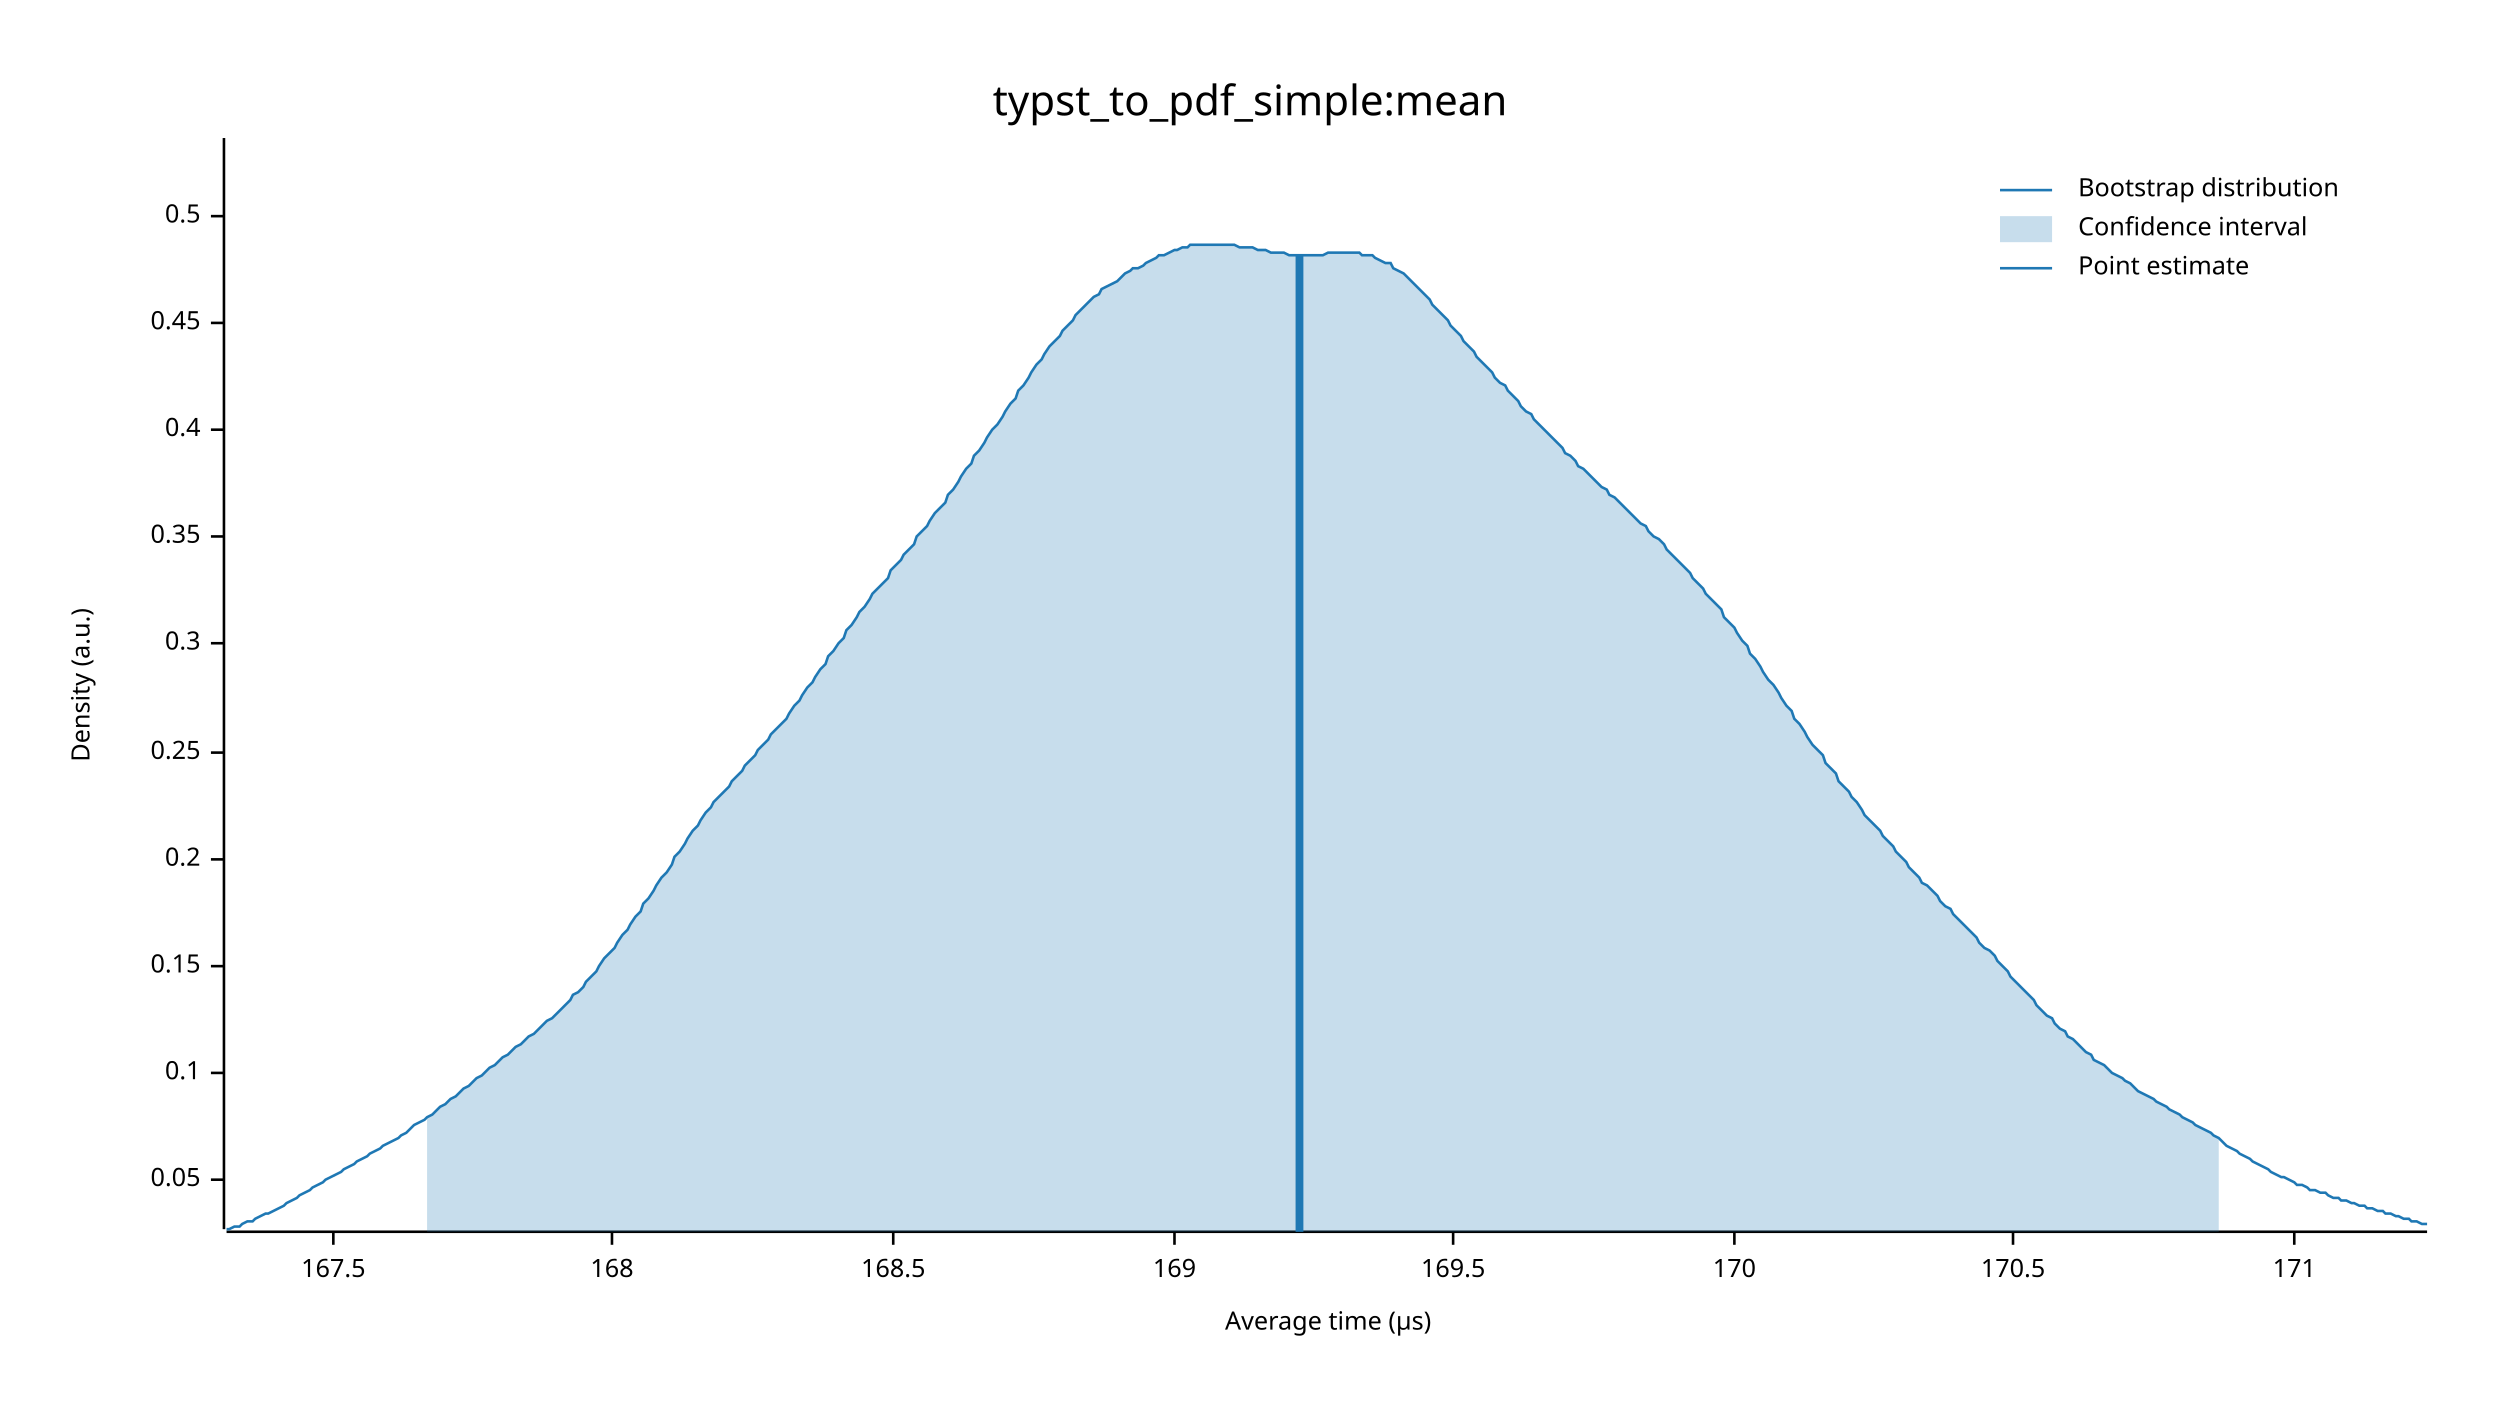
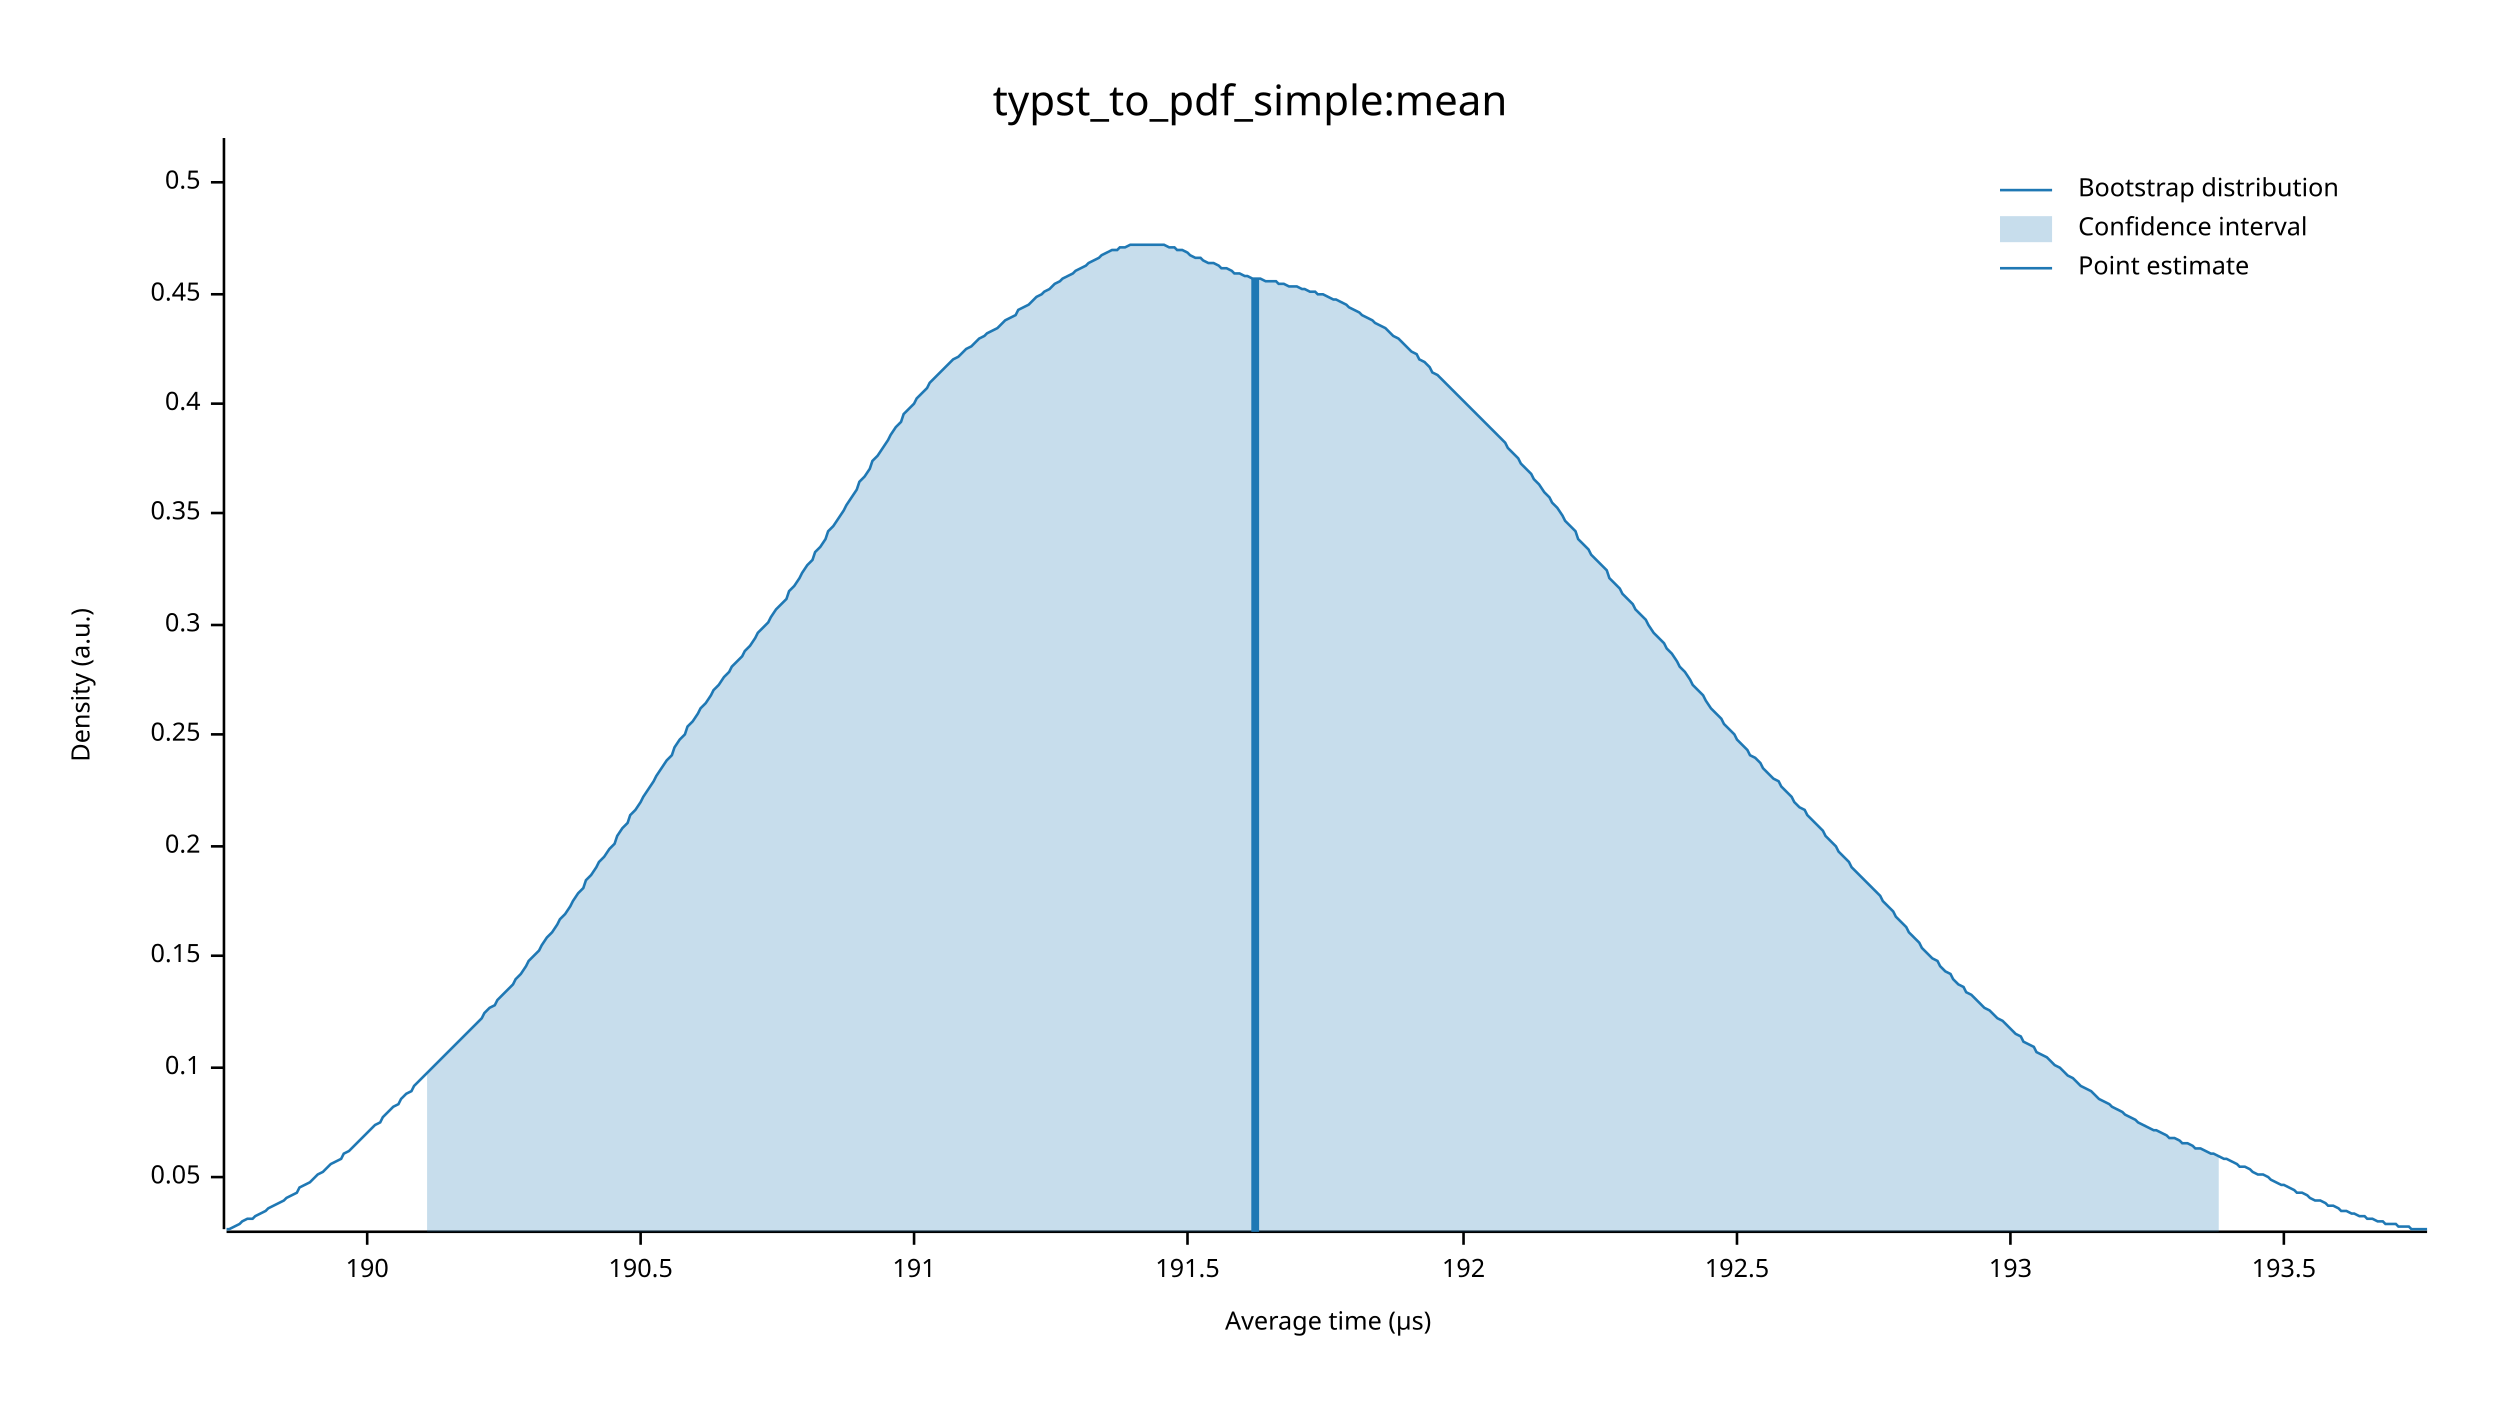
<svg xmlns="http://www.w3.org/2000/svg" width="960" height="540" viewBox="0 0 960 540">
  <text x="480" y="32" dy="0.76em" text-anchor="middle" font-family="sans-serif" font-size="16.129" opacity="1" fill="#000000">
typst_to_pdf_simple:mean
</text>
  <text x="27" y="263" dy="0.76em" text-anchor="middle" font-family="sans-serif" font-size="9.677" opacity="1" fill="#000000" transform="rotate(270, 27, 263)">
Density (a.u.)
</text>
  <text x="510" y="513" dy="-0.5ex" text-anchor="middle" font-family="sans-serif" font-size="9.677" opacity="1" fill="#000000">
Average time (µs)
</text>
  <polyline fill="none" opacity="1" stroke="#000000" stroke-width="1" points="86,53 86,472 " />
-   <text x="77" y="453" dy="0.5ex" text-anchor="end" font-family="sans-serif" font-size="9.677" opacity="1" fill="#000000">
+   <text x="77" y="452" dy="0.5ex" text-anchor="end" font-family="sans-serif" font-size="9.677" opacity="1" fill="#000000">
0.05
</text>
-   <polyline fill="none" opacity="1" stroke="#000000" stroke-width="1" points="81,453 86,453 " />
-   <text x="77" y="412" dy="0.5ex" text-anchor="end" font-family="sans-serif" font-size="9.677" opacity="1" fill="#000000">
+   <polyline fill="none" opacity="1" stroke="#000000" stroke-width="1" points="81,452 86,452 " />
+   <text x="77" y="410" dy="0.5ex" text-anchor="end" font-family="sans-serif" font-size="9.677" opacity="1" fill="#000000">
0.1
</text>
-   <polyline fill="none" opacity="1" stroke="#000000" stroke-width="1" points="81,412 86,412 " />
-   <text x="77" y="371" dy="0.5ex" text-anchor="end" font-family="sans-serif" font-size="9.677" opacity="1" fill="#000000">
+   <polyline fill="none" opacity="1" stroke="#000000" stroke-width="1" points="81,410 86,410 " />
+   <text x="77" y="367" dy="0.5ex" text-anchor="end" font-family="sans-serif" font-size="9.677" opacity="1" fill="#000000">
0.15
</text>
-   <polyline fill="none" opacity="1" stroke="#000000" stroke-width="1" points="81,371 86,371 " />
-   <text x="77" y="330" dy="0.5ex" text-anchor="end" font-family="sans-serif" font-size="9.677" opacity="1" fill="#000000">
+   <polyline fill="none" opacity="1" stroke="#000000" stroke-width="1" points="81,367 86,367 " />
+   <text x="77" y="325" dy="0.5ex" text-anchor="end" font-family="sans-serif" font-size="9.677" opacity="1" fill="#000000">
0.2
</text>
-   <polyline fill="none" opacity="1" stroke="#000000" stroke-width="1" points="81,330 86,330 " />
-   <text x="77" y="289" dy="0.5ex" text-anchor="end" font-family="sans-serif" font-size="9.677" opacity="1" fill="#000000">
+   <polyline fill="none" opacity="1" stroke="#000000" stroke-width="1" points="81,325 86,325 " />
+   <text x="77" y="282" dy="0.5ex" text-anchor="end" font-family="sans-serif" font-size="9.677" opacity="1" fill="#000000">
0.25
</text>
-   <polyline fill="none" opacity="1" stroke="#000000" stroke-width="1" points="81,289 86,289 " />
-   <text x="77" y="247" dy="0.5ex" text-anchor="end" font-family="sans-serif" font-size="9.677" opacity="1" fill="#000000">
+   <polyline fill="none" opacity="1" stroke="#000000" stroke-width="1" points="81,282 86,282 " />
+   <text x="77" y="240" dy="0.5ex" text-anchor="end" font-family="sans-serif" font-size="9.677" opacity="1" fill="#000000">
0.3
</text>
-   <polyline fill="none" opacity="1" stroke="#000000" stroke-width="1" points="81,247 86,247 " />
-   <text x="77" y="206" dy="0.5ex" text-anchor="end" font-family="sans-serif" font-size="9.677" opacity="1" fill="#000000">
+   <polyline fill="none" opacity="1" stroke="#000000" stroke-width="1" points="81,240 86,240 " />
+   <text x="77" y="197" dy="0.5ex" text-anchor="end" font-family="sans-serif" font-size="9.677" opacity="1" fill="#000000">
0.35
</text>
-   <polyline fill="none" opacity="1" stroke="#000000" stroke-width="1" points="81,206 86,206 " />
-   <text x="77" y="165" dy="0.5ex" text-anchor="end" font-family="sans-serif" font-size="9.677" opacity="1" fill="#000000">
+   <polyline fill="none" opacity="1" stroke="#000000" stroke-width="1" points="81,197 86,197 " />
+   <text x="77" y="155" dy="0.5ex" text-anchor="end" font-family="sans-serif" font-size="9.677" opacity="1" fill="#000000">
0.4
</text>
-   <polyline fill="none" opacity="1" stroke="#000000" stroke-width="1" points="81,165 86,165 " />
-   <text x="77" y="124" dy="0.5ex" text-anchor="end" font-family="sans-serif" font-size="9.677" opacity="1" fill="#000000">
+   <polyline fill="none" opacity="1" stroke="#000000" stroke-width="1" points="81,155 86,155 " />
+   <text x="77" y="113" dy="0.5ex" text-anchor="end" font-family="sans-serif" font-size="9.677" opacity="1" fill="#000000">
0.45
</text>
-   <polyline fill="none" opacity="1" stroke="#000000" stroke-width="1" points="81,124 86,124 " />
-   <text x="77" y="83" dy="0.5ex" text-anchor="end" font-family="sans-serif" font-size="9.677" opacity="1" fill="#000000">
+   <polyline fill="none" opacity="1" stroke="#000000" stroke-width="1" points="81,113 86,113 " />
+   <text x="77" y="70" dy="0.5ex" text-anchor="end" font-family="sans-serif" font-size="9.677" opacity="1" fill="#000000">
0.5
</text>
-   <polyline fill="none" opacity="1" stroke="#000000" stroke-width="1" points="81,83 86,83 " />
+   <polyline fill="none" opacity="1" stroke="#000000" stroke-width="1" points="81,70 86,70 " />
  <polyline fill="none" opacity="1" stroke="#000000" stroke-width="1" points="87,473 932,473 " />
-   <text x="128" y="483" dy="0.76em" text-anchor="middle" font-family="sans-serif" font-size="9.677" opacity="1" fill="#000000">
- 167.5
+   <text x="141" y="483" dy="0.76em" text-anchor="middle" font-family="sans-serif" font-size="9.677" opacity="1" fill="#000000">
+ 190
</text>
-   <polyline fill="none" opacity="1" stroke="#000000" stroke-width="1" points="128,473 128,478 " />
-   <text x="235" y="483" dy="0.76em" text-anchor="middle" font-family="sans-serif" font-size="9.677" opacity="1" fill="#000000">
- 168
+   <polyline fill="none" opacity="1" stroke="#000000" stroke-width="1" points="141,473 141,478 " />
+   <text x="246" y="483" dy="0.76em" text-anchor="middle" font-family="sans-serif" font-size="9.677" opacity="1" fill="#000000">
+ 190.5
</text>
-   <polyline fill="none" opacity="1" stroke="#000000" stroke-width="1" points="235,473 235,478 " />
-   <text x="343" y="483" dy="0.76em" text-anchor="middle" font-family="sans-serif" font-size="9.677" opacity="1" fill="#000000">
- 168.5
+   <polyline fill="none" opacity="1" stroke="#000000" stroke-width="1" points="246,473 246,478 " />
+   <text x="351" y="483" dy="0.76em" text-anchor="middle" font-family="sans-serif" font-size="9.677" opacity="1" fill="#000000">
+ 191
</text>
-   <polyline fill="none" opacity="1" stroke="#000000" stroke-width="1" points="343,473 343,478 " />
-   <text x="451" y="483" dy="0.76em" text-anchor="middle" font-family="sans-serif" font-size="9.677" opacity="1" fill="#000000">
- 169
+   <polyline fill="none" opacity="1" stroke="#000000" stroke-width="1" points="351,473 351,478 " />
+   <text x="456" y="483" dy="0.76em" text-anchor="middle" font-family="sans-serif" font-size="9.677" opacity="1" fill="#000000">
+ 191.5
</text>
-   <polyline fill="none" opacity="1" stroke="#000000" stroke-width="1" points="451,473 451,478 " />
-   <text x="558" y="483" dy="0.76em" text-anchor="middle" font-family="sans-serif" font-size="9.677" opacity="1" fill="#000000">
- 169.5
+   <polyline fill="none" opacity="1" stroke="#000000" stroke-width="1" points="456,473 456,478 " />
+   <text x="562" y="483" dy="0.76em" text-anchor="middle" font-family="sans-serif" font-size="9.677" opacity="1" fill="#000000">
+ 192
</text>
-   <polyline fill="none" opacity="1" stroke="#000000" stroke-width="1" points="558,473 558,478 " />
-   <text x="666" y="483" dy="0.76em" text-anchor="middle" font-family="sans-serif" font-size="9.677" opacity="1" fill="#000000">
- 170
+   <polyline fill="none" opacity="1" stroke="#000000" stroke-width="1" points="562,473 562,478 " />
+   <text x="667" y="483" dy="0.76em" text-anchor="middle" font-family="sans-serif" font-size="9.677" opacity="1" fill="#000000">
+ 192.5
</text>
-   <polyline fill="none" opacity="1" stroke="#000000" stroke-width="1" points="666,473 666,478 " />
-   <text x="773" y="483" dy="0.76em" text-anchor="middle" font-family="sans-serif" font-size="9.677" opacity="1" fill="#000000">
- 170.5
+   <polyline fill="none" opacity="1" stroke="#000000" stroke-width="1" points="667,473 667,478 " />
+   <text x="772" y="483" dy="0.76em" text-anchor="middle" font-family="sans-serif" font-size="9.677" opacity="1" fill="#000000">
+ 193
</text>
-   <polyline fill="none" opacity="1" stroke="#000000" stroke-width="1" points="773,473 773,478 " />
-   <text x="881" y="483" dy="0.76em" text-anchor="middle" font-family="sans-serif" font-size="9.677" opacity="1" fill="#000000">
- 171
+   <polyline fill="none" opacity="1" stroke="#000000" stroke-width="1" points="772,473 772,478 " />
+   <text x="877" y="483" dy="0.76em" text-anchor="middle" font-family="sans-serif" font-size="9.677" opacity="1" fill="#000000">
+ 193.5
</text>
-   <polyline fill="none" opacity="1" stroke="#000000" stroke-width="1" points="881,473 881,478 " />
-   <polyline fill="none" opacity="1" stroke="#1F78B4" stroke-width="1" points="87,472 88,472 90,471 92,471 93,470 95,469 97,469 98,468 100,467 102,466 103,466 105,465 107,464 109,463 110,462 112,461 114,460 115,459 117,458 119,457 120,456 122,455 124,454 125,453 127,452 129,451 131,450 132,449 134,448 136,447 137,446 139,445 141,444 142,443 144,442 146,441 147,440 149,439 151,438 153,437 154,436 156,435 158,433 159,432 161,431 163,430 164,429 166,428 168,426 169,425 171,424 173,422 175,421 176,420 178,418 180,417 181,416 183,414 185,413 186,412 188,410 190,409 191,408 193,406 195,405 197,403 198,402 200,401 202,399 203,398 205,397 207,395 208,394 210,392 212,391 214,389 215,388 217,386 219,384 220,382 222,381 224,379 225,377 227,375 229,373 230,371 232,368 234,366 236,364 237,362 239,359 241,357 242,355 244,352 246,350 247,347 249,345 251,342 252,340 254,337 256,335 258,332 259,329 261,327 263,324 264,322 266,319 268,317 269,315 271,312 273,310 274,308 276,306 278,304 280,302 281,300 283,298 285,296 286,294 288,292 290,290 291,288 293,286 295,284 296,282 298,280 300,278 302,276 303,274 305,271 307,269 308,267 310,264 312,262 313,260 315,257 317,255 318,252 320,250 322,247 324,245 325,242 327,240 329,237 330,235 332,233 334,230 335,228 337,226 339,224 341,222 342,219 344,217 346,215 347,213 349,211 351,209 352,206 354,204 356,202 357,200 359,197 361,195 363,193 364,190 366,188 368,185 369,183 371,180 373,178 374,175 376,173 378,170 379,168 381,165 383,163 385,160 386,158 388,155 390,153 391,150 393,148 395,145 396,143 398,140 400,138 401,136 403,133 405,131 407,129 408,127 410,125 412,123 413,121 415,119 417,117 418,116 420,114 422,113 423,111 425,110 427,109 429,108 430,107 432,105 434,104 435,103 437,103 439,102 440,101 442,100 444,99 445,98 447,98 449,97 451,96 452,96 454,95 456,95 457,94 459,94 461,94 462,94 464,94 466,94 468,94 469,94 471,94 473,94 474,94 476,95 478,95 479,95 481,95 483,96 484,96 486,96 488,97 490,97 491,97 493,97 495,98 496,98 498,98 500,98 501,98 503,98 505,98 506,98 508,98 510,97 512,97 513,97 515,97 517,97 518,97 520,97 522,97 523,98 525,98 527,98 528,99 530,100 532,101 534,101 535,103 537,104 539,105 540,106 542,108 544,110 545,111 547,113 549,115 550,117 552,119 554,121 556,123 557,125 559,127 561,129 562,131 564,133 566,135 567,137 569,139 571,141 573,143 574,145 576,147 578,148 579,150 581,152 583,154 584,156 586,158 588,159 589,161 591,163 593,165 595,167 596,168 598,170 600,172 601,174 603,175 605,177 606,179 608,180 610,182 611,183 613,185 615,187 617,188 618,190 620,191 622,193 623,194 625,196 627,198 628,199 630,201 632,202 633,204 635,206 637,207 639,209 640,211 642,213 644,215 645,216 647,218 649,220 650,222 652,224 654,226 655,228 657,230 659,232 661,234 662,237 664,239 666,241 667,243 669,246 671,248 672,251 674,253 676,256 677,258 679,261 681,263 683,266 684,268 686,271 688,273 689,276 691,278 693,281 694,283 696,286 698,288 700,290 701,293 703,295 705,297 706,300 708,302 710,304 711,306 713,308 715,311 716,313 718,315 720,317 722,319 723,321 725,323 727,325 728,327 730,329 732,331 733,333 735,335 737,337 738,339 740,340 742,342 744,344 745,346 747,348 749,349 750,351 752,353 754,355 755,356 757,358 759,360 760,362 762,364 764,365 766,367 767,369 769,371 771,373 772,375 774,377 776,379 777,380 779,382 781,384 782,386 784,388 786,390 788,391 789,393 791,395 793,396 794,398 796,399 798,401 799,402 801,404 803,405 804,407 806,408 808,409 810,411 811,412 813,413 815,414 816,415 818,416 820,418 821,419 823,420 825,421 827,422 828,423 830,424 832,425 833,426 835,427 837,428 838,429 840,430 842,431 843,432 845,433 847,434 849,435 850,436 852,437 854,439 855,440 857,441 859,442 860,443 862,444 864,445 865,446 867,447 869,448 871,449 872,450 874,451 876,452 877,452 879,453 881,454 882,455 884,455 886,456 887,457 889,457 891,458 893,458 894,459 896,460 898,460 899,461 901,461 903,462 904,462 906,463 908,463 909,464 911,464 913,465 915,465 916,466 918,466 920,467 921,467 923,468 925,468 926,469 928,469 930,470 932,470 " />
-   <polygon opacity="0.25" fill="#1F78B4" points="164,429 166,428 168,426 169,425 171,424 173,422 175,421 176,420 178,418 180,417 181,416 183,414 185,413 186,412 188,410 190,409 191,408 193,406 195,405 197,403 198,402 200,401 202,399 203,398 205,397 207,395 208,394 210,392 212,391 214,389 215,388 217,386 219,384 220,382 222,381 224,379 225,377 227,375 229,373 230,371 232,368 234,366 236,364 237,362 239,359 241,357 242,355 244,352 246,350 247,347 249,345 251,342 252,340 254,337 256,335 258,332 259,329 261,327 263,324 264,322 266,319 268,317 269,315 271,312 273,310 274,308 276,306 278,304 280,302 281,300 283,298 285,296 286,294 288,292 290,290 291,288 293,286 295,284 296,282 298,280 300,278 302,276 303,274 305,271 307,269 308,267 310,264 312,262 313,260 315,257 317,255 318,252 320,250 322,247 324,245 325,242 327,240 329,237 330,235 332,233 334,230 335,228 337,226 339,224 341,222 342,219 344,217 346,215 347,213 349,211 351,209 352,206 354,204 356,202 357,200 359,197 361,195 363,193 364,190 366,188 368,185 369,183 371,180 373,178 374,175 376,173 378,170 379,168 381,165 383,163 385,160 386,158 388,155 390,153 391,150 393,148 395,145 396,143 398,140 400,138 401,136 403,133 405,131 407,129 408,127 410,125 412,123 413,121 415,119 417,117 418,116 420,114 422,113 423,111 425,110 427,109 429,108 430,107 432,105 434,104 435,103 437,103 439,102 440,101 442,100 444,99 445,98 447,98 449,97 451,96 452,96 454,95 456,95 457,94 459,94 461,94 462,94 464,94 466,94 468,94 469,94 471,94 473,94 474,94 476,95 478,95 479,95 481,95 483,96 484,96 486,96 488,97 490,97 491,97 493,97 495,98 496,98 498,98 500,98 501,98 503,98 505,98 506,98 508,98 510,97 512,97 513,97 515,97 517,97 518,97 520,97 522,97 523,98 525,98 527,98 528,99 530,100 532,101 534,101 535,103 537,104 539,105 540,106 542,108 544,110 545,111 547,113 549,115 550,117 552,119 554,121 556,123 557,125 559,127 561,129 562,131 564,133 566,135 567,137 569,139 571,141 573,143 574,145 576,147 578,148 579,150 581,152 583,154 584,156 586,158 588,159 589,161 591,163 593,165 595,167 596,168 598,170 600,172 601,174 603,175 605,177 606,179 608,180 610,182 611,183 613,185 615,187 617,188 618,190 620,191 622,193 623,194 625,196 627,198 628,199 630,201 632,202 633,204 635,206 637,207 639,209 640,211 642,213 644,215 645,216 647,218 649,220 650,222 652,224 654,226 655,228 657,230 659,232 661,234 662,237 664,239 666,241 667,243 669,246 671,248 672,251 674,253 676,256 677,258 679,261 681,263 683,266 684,268 686,271 688,273 689,276 691,278 693,281 694,283 696,286 698,288 700,290 701,293 703,295 705,297 706,300 708,302 710,304 711,306 713,308 715,311 716,313 718,315 720,317 722,319 723,321 725,323 727,325 728,327 730,329 732,331 733,333 735,335 737,337 738,339 740,340 742,342 744,344 745,346 747,348 749,349 750,351 752,353 754,355 755,356 757,358 759,360 760,362 762,364 764,365 766,367 767,369 769,371 771,373 772,375 774,377 776,379 777,380 779,382 781,384 782,386 784,388 786,390 788,391 789,393 791,395 793,396 794,398 796,399 798,401 799,402 801,404 803,405 804,407 806,408 808,409 810,411 811,412 813,413 815,414 816,415 818,416 820,418 821,419 823,420 825,421 827,422 828,423 830,424 832,425 833,426 835,427 837,428 838,429 840,430 842,431 843,432 845,433 847,434 849,435 850,436 852,437 852,473 164,473 " />
-   <polyline fill="none" opacity="1" stroke="#1F78B4" stroke-width="3" points="499,473 499,98 " />
+   <polyline fill="none" opacity="1" stroke="#000000" stroke-width="1" points="877,473 877,478 " />
+   <polyline fill="none" opacity="1" stroke="#1F78B4" stroke-width="1" points="87,472 88,472 90,471 92,470 93,469 95,468 97,468 98,467 100,466 102,465 103,464 105,463 107,462 109,461 110,460 112,459 114,458 115,456 117,455 119,454 120,453 122,451 124,450 125,449 127,447 129,446 131,445 132,443 134,442 136,440 137,439 139,437 141,435 142,434 144,432 146,431 147,429 149,427 151,425 153,424 154,422 156,420 158,419 159,417 161,415 163,413 164,412 166,410 168,408 169,407 171,405 173,403 175,401 176,400 178,398 180,396 181,395 183,393 185,391 186,389 188,387 190,386 191,384 193,382 195,380 197,378 198,376 200,374 202,371 203,369 205,367 207,365 208,363 210,360 212,358 214,355 215,353 217,351 219,348 220,346 222,343 224,341 225,338 227,336 229,333 230,331 232,329 234,326 236,324 237,321 239,318 241,316 242,313 244,311 246,308 247,306 249,303 251,300 252,298 254,295 256,292 258,290 259,287 261,284 263,282 264,279 266,277 268,274 269,272 271,270 273,267 274,265 276,263 278,260 280,258 281,256 283,254 285,252 286,250 288,248 290,245 291,243 293,241 295,239 296,237 298,234 300,232 302,230 303,227 305,225 307,222 308,220 310,217 312,215 313,212 315,210 317,207 318,204 320,202 322,199 324,196 325,194 327,191 329,188 330,185 332,183 334,180 335,177 337,175 339,172 341,169 342,167 344,164 346,162 347,159 349,157 351,155 352,153 354,151 356,149 357,147 359,145 361,143 363,141 364,140 366,138 368,137 369,136 371,134 373,133 374,132 376,130 378,129 379,128 381,127 383,126 385,124 386,123 388,122 390,121 391,119 393,118 395,117 396,116 398,114 400,113 401,112 403,111 405,109 407,108 408,107 410,106 412,105 413,104 415,103 417,102 418,101 420,100 422,99 423,98 425,97 427,96 429,96 430,95 432,95 434,94 435,94 437,94 439,94 440,94 442,94 444,94 445,94 447,94 449,95 451,95 452,96 454,96 456,97 457,98 459,99 461,99 462,100 464,101 466,101 468,102 469,103 471,103 473,104 474,105 476,105 478,106 479,106 481,107 483,107 484,107 486,108 488,108 490,108 491,109 493,109 495,110 496,110 498,110 500,111 501,111 503,112 505,112 506,113 508,113 510,114 512,115 513,115 515,116 517,117 518,118 520,119 522,120 523,121 525,122 527,123 528,124 530,125 532,126 534,128 535,129 537,130 539,132 540,133 542,135 544,136 545,138 547,139 549,141 550,143 552,144 554,146 556,148 557,149 559,151 561,153 562,154 564,156 566,158 567,159 569,161 571,163 573,165 574,166 576,168 578,170 579,172 581,174 583,176 584,178 586,180 588,182 589,184 591,186 593,189 595,191 596,193 598,195 600,198 601,200 603,202 605,204 606,207 608,209 610,211 611,213 613,215 615,217 617,219 618,222 620,224 622,226 623,228 625,230 627,232 628,234 630,236 632,238 633,240 635,243 637,245 639,247 640,249 642,251 644,254 645,256 647,258 649,261 650,263 652,265 654,267 655,269 657,272 659,274 661,276 662,278 664,280 666,282 667,284 669,286 671,288 672,290 674,291 676,293 677,295 679,297 681,299 683,300 684,302 686,304 688,306 689,308 691,310 693,311 694,313 696,315 698,317 700,319 701,321 703,323 705,325 706,327 708,329 710,331 711,333 713,335 715,337 716,338 718,340 720,342 722,344 723,346 725,348 727,350 728,352 730,354 732,356 733,358 735,360 737,362 738,364 740,366 742,368 744,369 745,371 747,373 749,374 750,376 752,378 754,379 755,381 757,382 759,384 760,385 762,387 764,388 766,390 767,391 769,392 771,394 772,395 774,397 776,398 777,400 779,401 781,402 782,404 784,405 786,406 788,408 789,409 791,410 793,412 794,413 796,414 798,416 799,417 801,418 803,419 804,420 806,422 808,423 810,424 811,425 813,426 815,427 816,428 818,429 820,430 821,431 823,432 825,433 827,434 828,434 830,435 832,436 833,437 835,437 837,438 838,439 840,439 842,440 843,441 845,441 847,442 849,443 850,443 852,444 854,445 855,445 857,446 859,447 860,448 862,448 864,449 865,450 867,451 869,451 871,452 872,453 874,454 876,455 877,455 879,456 881,457 882,458 884,458 886,459 887,460 889,461 891,461 893,462 894,463 896,463 898,464 899,465 901,465 903,466 904,466 906,467 908,467 909,468 911,468 913,469 915,469 916,470 918,470 920,470 921,471 923,471 925,471 926,472 928,472 930,472 932,472 " />
+   <polygon opacity="0.25" fill="#1F78B4" points="164,412 166,410 168,408 169,407 171,405 173,403 175,401 176,400 178,398 180,396 181,395 183,393 185,391 186,389 188,387 190,386 191,384 193,382 195,380 197,378 198,376 200,374 202,371 203,369 205,367 207,365 208,363 210,360 212,358 214,355 215,353 217,351 219,348 220,346 222,343 224,341 225,338 227,336 229,333 230,331 232,329 234,326 236,324 237,321 239,318 241,316 242,313 244,311 246,308 247,306 249,303 251,300 252,298 254,295 256,292 258,290 259,287 261,284 263,282 264,279 266,277 268,274 269,272 271,270 273,267 274,265 276,263 278,260 280,258 281,256 283,254 285,252 286,250 288,248 290,245 291,243 293,241 295,239 296,237 298,234 300,232 302,230 303,227 305,225 307,222 308,220 310,217 312,215 313,212 315,210 317,207 318,204 320,202 322,199 324,196 325,194 327,191 329,188 330,185 332,183 334,180 335,177 337,175 339,172 341,169 342,167 344,164 346,162 347,159 349,157 351,155 352,153 354,151 356,149 357,147 359,145 361,143 363,141 364,140 366,138 368,137 369,136 371,134 373,133 374,132 376,130 378,129 379,128 381,127 383,126 385,124 386,123 388,122 390,121 391,119 393,118 395,117 396,116 398,114 400,113 401,112 403,111 405,109 407,108 408,107 410,106 412,105 413,104 415,103 417,102 418,101 420,100 422,99 423,98 425,97 427,96 429,96 430,95 432,95 434,94 435,94 437,94 439,94 440,94 442,94 444,94 445,94 447,94 449,95 451,95 452,96 454,96 456,97 457,98 459,99 461,99 462,100 464,101 466,101 468,102 469,103 471,103 473,104 474,105 476,105 478,106 479,106 481,107 483,107 484,107 486,108 488,108 490,108 491,109 493,109 495,110 496,110 498,110 500,111 501,111 503,112 505,112 506,113 508,113 510,114 512,115 513,115 515,116 517,117 518,118 520,119 522,120 523,121 525,122 527,123 528,124 530,125 532,126 534,128 535,129 537,130 539,132 540,133 542,135 544,136 545,138 547,139 549,141 550,143 552,144 554,146 556,148 557,149 559,151 561,153 562,154 564,156 566,158 567,159 569,161 571,163 573,165 574,166 576,168 578,170 579,172 581,174 583,176 584,178 586,180 588,182 589,184 591,186 593,189 595,191 596,193 598,195 600,198 601,200 603,202 605,204 606,207 608,209 610,211 611,213 613,215 615,217 617,219 618,222 620,224 622,226 623,228 625,230 627,232 628,234 630,236 632,238 633,240 635,243 637,245 639,247 640,249 642,251 644,254 645,256 647,258 649,261 650,263 652,265 654,267 655,269 657,272 659,274 661,276 662,278 664,280 666,282 667,284 669,286 671,288 672,290 674,291 676,293 677,295 679,297 681,299 683,300 684,302 686,304 688,306 689,308 691,310 693,311 694,313 696,315 698,317 700,319 701,321 703,323 705,325 706,327 708,329 710,331 711,333 713,335 715,337 716,338 718,340 720,342 722,344 723,346 725,348 727,350 728,352 730,354 732,356 733,358 735,360 737,362 738,364 740,366 742,368 744,369 745,371 747,373 749,374 750,376 752,378 754,379 755,381 757,382 759,384 760,385 762,387 764,388 766,390 767,391 769,392 771,394 772,395 774,397 776,398 777,400 779,401 781,402 782,404 784,405 786,406 788,408 789,409 791,410 793,412 794,413 796,414 798,416 799,417 801,418 803,419 804,420 806,422 808,423 810,424 811,425 813,426 815,427 816,428 818,429 820,430 821,431 823,432 825,433 827,434 828,434 830,435 832,436 833,437 835,437 837,438 838,439 840,439 842,440 843,441 845,441 847,442 849,443 850,443 852,444 852,473 164,473 " />
+   <polyline fill="none" opacity="1" stroke="#1F78B4" stroke-width="3" points="482,473 482,107 " />
  <text x="798" y="68" dy="0.76em" text-anchor="start" font-family="sans-serif" font-size="9.677" opacity="1" fill="#000000">
Bootstrap distribution
</text>
  <text x="798" y="83" dy="0.76em" text-anchor="start" font-family="sans-serif" font-size="9.677" opacity="1" fill="#000000">
Confidence interval
</text>
  <text x="798" y="98" dy="0.76em" text-anchor="start" font-family="sans-serif" font-size="9.677" opacity="1" fill="#000000">
Point estimate
</text>
  <polyline fill="none" opacity="1" stroke="#1F78B4" stroke-width="1" points="768,73 788,73 " />
  <rect x="768" y="83" width="20" height="10" opacity="0.25" fill="#1F78B4" stroke="none" />
  <polyline fill="none" opacity="1" stroke="#1F78B4" stroke-width="1" points="768,103 788,103 " />
</svg>
